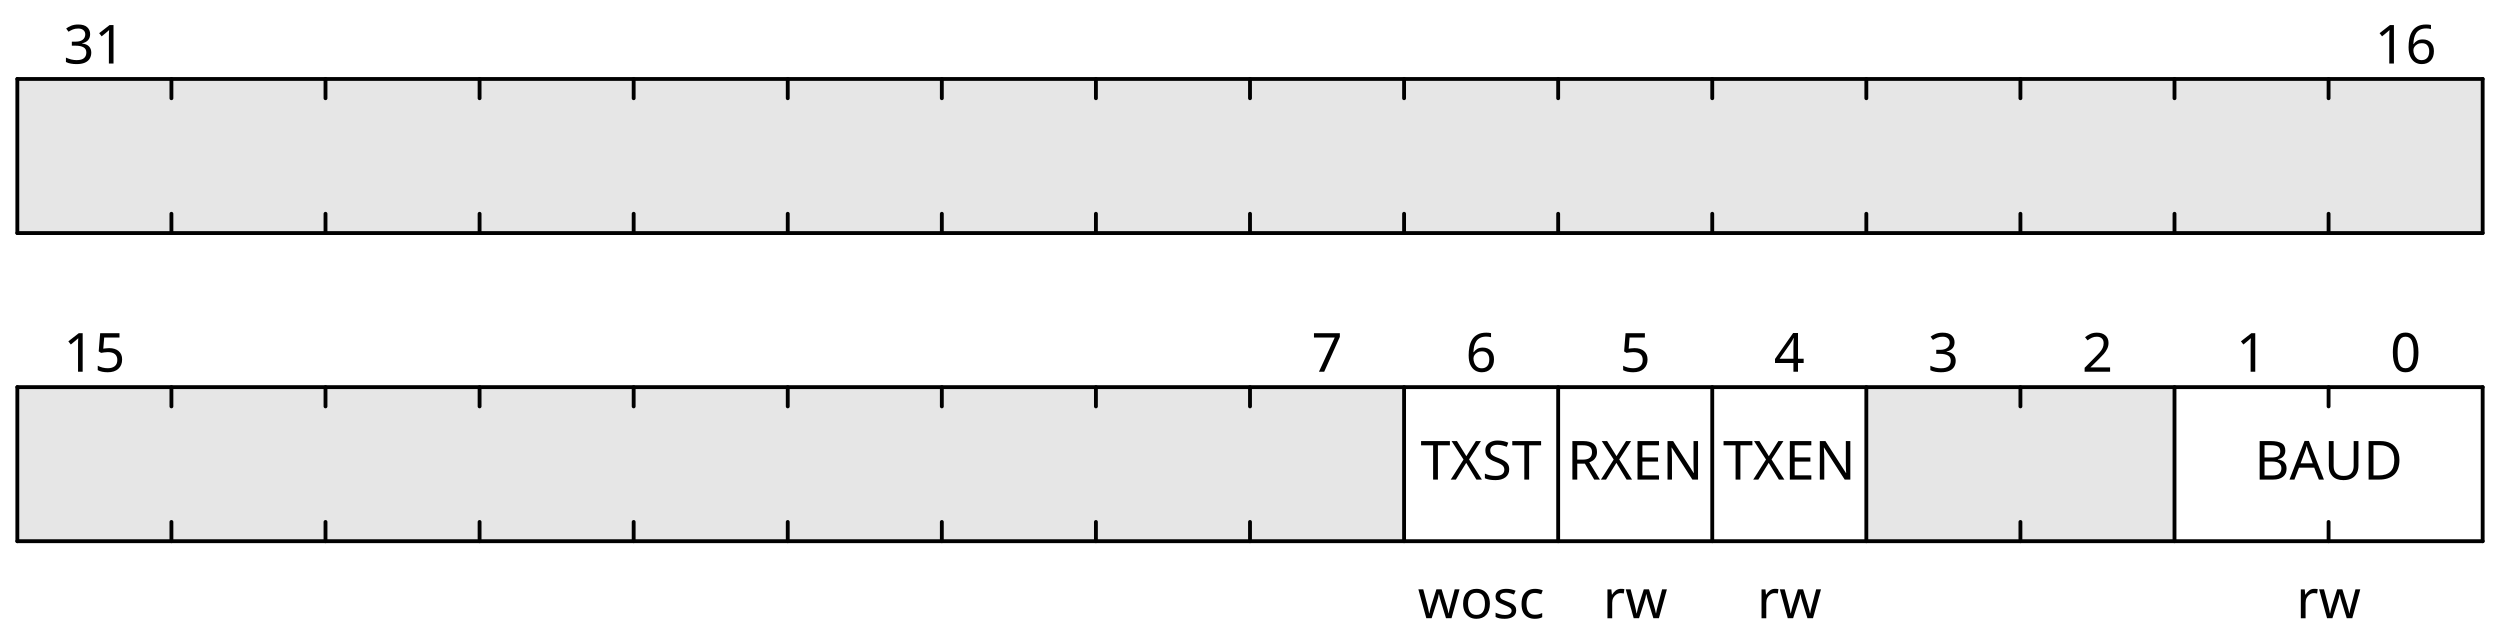
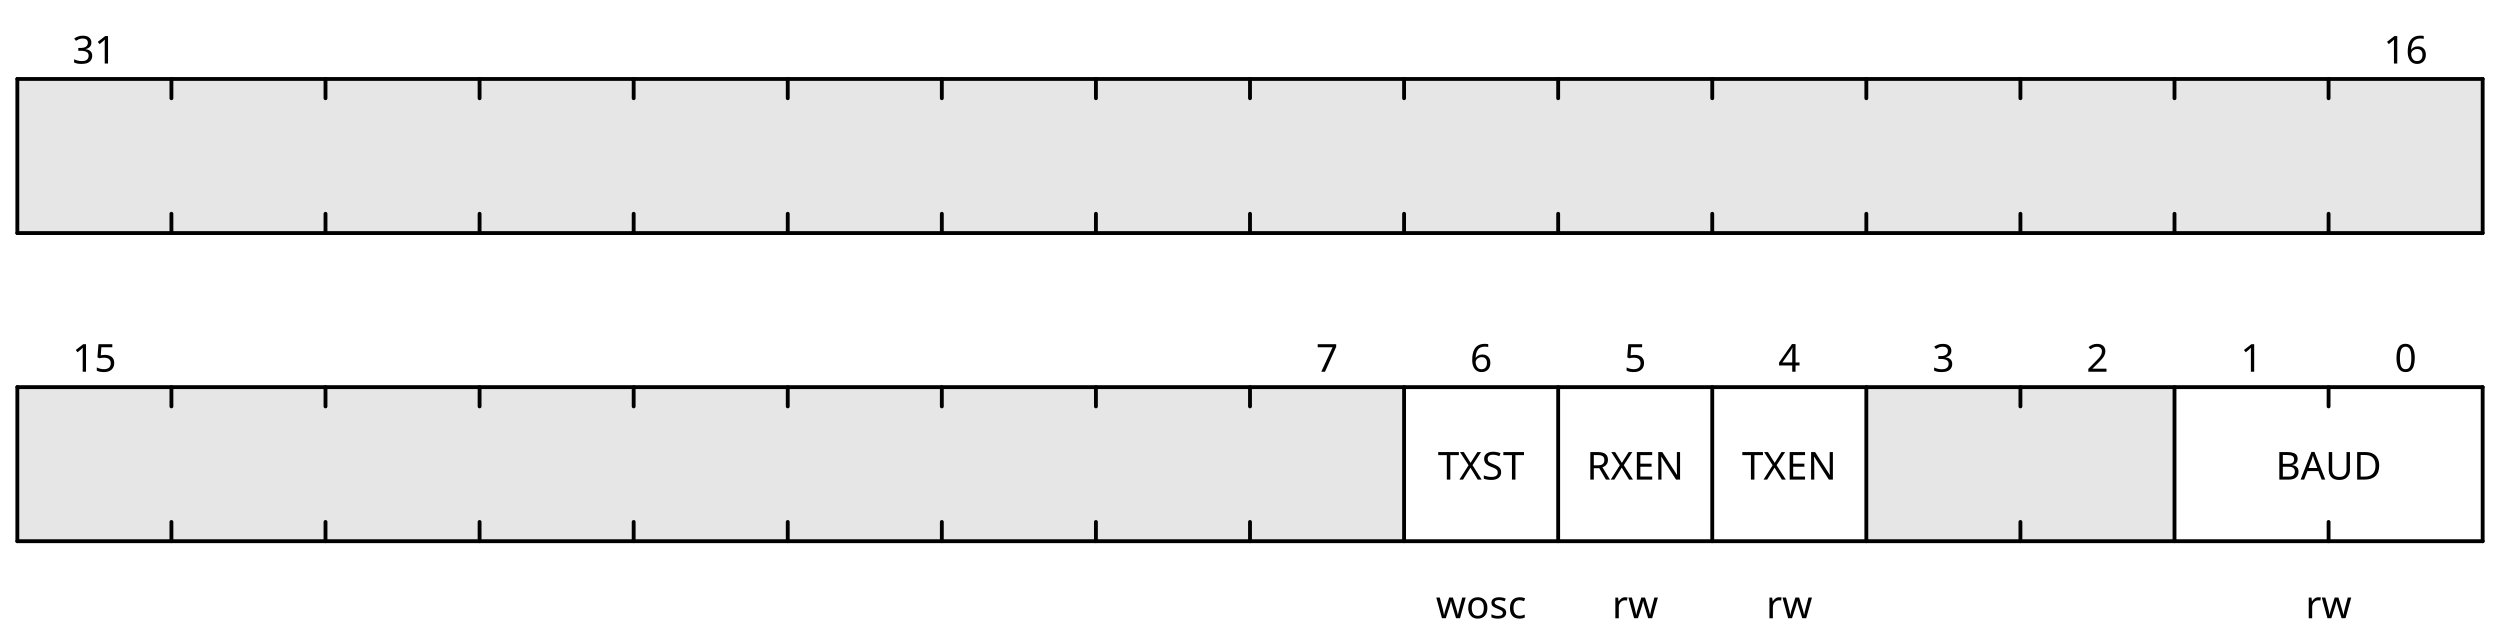
<svg xmlns="http://www.w3.org/2000/svg" baseProfile="full" height="165" id="svgcontent" version="1.1" viewBox="0 0 649 165" width="649">
  <defs />
-   <g font-family="sans-serif" font-size="14" font-weight="normal" text-anchor="middle" transform="translate(4.5,80.5)">
+   <g font-family="sans-serif" font-size="10" font-weight="normal" text-anchor="middle" transform="translate(4.5,80.5)">
    <g stroke="black" stroke-linecap="round" stroke-width="1" transform="translate(0,20.0)">
      <line x1="0" x2="640" y1="0" y2="0" />
      <line x1="0" x2="0" y1="0" y2="40.0" />
      <line x1="0" x2="640" y1="40.0" y2="40.0" />
      <line x1="640.0" x2="640.0" y1="0" y2="40.0" />
      <line x1="600.0" x2="600.0" y1="0" y2="5.0" />
      <line x1="600.0" x2="600.0" y1="35.0" y2="40.0" />
      <line x1="560.0" x2="560.0" y1="0" y2="40.0" />
      <line x1="520.0" x2="520.0" y1="0" y2="5.0" />
      <line x1="520.0" x2="520.0" y1="35.0" y2="40.0" />
      <line x1="480.0" x2="480.0" y1="0" y2="40.0" />
      <line x1="440.0" x2="440.0" y1="0" y2="40.0" />
      <line x1="400.0" x2="400.0" y1="0" y2="40.0" />
      <line x1="360.0" x2="360.0" y1="0" y2="40.0" />
      <line x1="320.0" x2="320.0" y1="0" y2="5.0" />
      <line x1="320.0" x2="320.0" y1="35.0" y2="40.0" />
      <line x1="280.0" x2="280.0" y1="0" y2="5.0" />
      <line x1="280.0" x2="280.0" y1="35.0" y2="40.0" />
      <line x1="240.0" x2="240.0" y1="0" y2="5.0" />
      <line x1="240.0" x2="240.0" y1="35.0" y2="40.0" />
      <line x1="200.0" x2="200.0" y1="0" y2="5.0" />
      <line x1="200.0" x2="200.0" y1="35.0" y2="40.0" />
      <line x1="160.0" x2="160.0" y1="0" y2="5.0" />
      <line x1="160.0" x2="160.0" y1="35.0" y2="40.0" />
      <line x1="120.0" x2="120.0" y1="0" y2="5.0" />
      <line x1="120.0" x2="120.0" y1="35.0" y2="40.0" />
      <line x1="80.0" x2="80.0" y1="0" y2="5.0" />
      <line x1="80.0" x2="80.0" y1="35.0" y2="40.0" />
      <line x1="40.0" x2="40.0" y1="0" y2="5.0" />
      <line x1="40.0" x2="40.0" y1="35.0" y2="40.0" />
    </g>
    <g text-anchor="middle">
      <g>
        <g transform="translate(0,20.0)">
          <rect height="40.0" style="fill-opacity:0.1" width="80.0" x="480.0" y="0" />
          <rect height="40.0" style="fill-opacity:0.1" width="360.0" x="0.0" y="0" />
        </g>
        <g transform="translate(20.0,16.0)">
          <text x="600.0">
            <tspan>0</tspan>
          </text>
          <text x="560.0">
            <tspan>1</tspan>
          </text>
          <text x="520.0">
            <tspan>2</tspan>
          </text>
          <text x="480.0">
            <tspan>3</tspan>
          </text>
          <text x="440.0">
            <tspan>4</tspan>
          </text>
          <text x="400.0">
            <tspan>5</tspan>
          </text>
          <text x="360.0">
            <tspan>6</tspan>
          </text>
          <text x="320.0">
            <tspan>7</tspan>
          </text>
          <text x="0.0">
            <tspan>15</tspan>
          </text>
        </g>
        <g transform="translate(20.0,44.0)">
          <text x="580.0">
            <tspan>BAUD</tspan>
          </text>
          <text x="440.0">
            <tspan>TXEN</tspan>
          </text>
          <text x="400.0">
            <tspan>RXEN</tspan>
          </text>
          <text x="360.0">
            <tspan>TXST</tspan>
          </text>
        </g>
        <g transform="translate(20.0,80)">
          <text x="580.0">
            <tspan>rw</tspan>
          </text>
          <text x="440.0">
            <tspan>rw</tspan>
          </text>
          <text x="400.0">
            <tspan>rw</tspan>
          </text>
          <text x="360.0">
            <tspan>wosc</tspan>
          </text>
        </g>
      </g>
    </g>
  </g>
-   <g font-family="sans-serif" font-size="14" font-weight="normal" text-anchor="middle" transform="translate(4.5,0.5)">
+   <g font-family="sans-serif" font-size="10" font-weight="normal" text-anchor="middle" transform="translate(4.5,0.5)">
    <g stroke="black" stroke-linecap="round" stroke-width="1" transform="translate(0,20.0)">
      <line x1="0" x2="640" y1="0" y2="0" />
      <line x1="0" x2="0" y1="0" y2="40.0" />
      <line x1="0" x2="640" y1="40.0" y2="40.0" />
      <line x1="640.0" x2="640.0" y1="0" y2="40.0" />
      <line x1="600.0" x2="600.0" y1="0" y2="5.0" />
      <line x1="600.0" x2="600.0" y1="35.0" y2="40.0" />
      <line x1="560.0" x2="560.0" y1="0" y2="5.0" />
      <line x1="560.0" x2="560.0" y1="35.0" y2="40.0" />
      <line x1="520.0" x2="520.0" y1="0" y2="5.0" />
      <line x1="520.0" x2="520.0" y1="35.0" y2="40.0" />
      <line x1="480.0" x2="480.0" y1="0" y2="5.0" />
      <line x1="480.0" x2="480.0" y1="35.0" y2="40.0" />
      <line x1="440.0" x2="440.0" y1="0" y2="5.0" />
      <line x1="440.0" x2="440.0" y1="35.0" y2="40.0" />
      <line x1="400.0" x2="400.0" y1="0" y2="5.0" />
      <line x1="400.0" x2="400.0" y1="35.0" y2="40.0" />
      <line x1="360.0" x2="360.0" y1="0" y2="5.0" />
      <line x1="360.0" x2="360.0" y1="35.0" y2="40.0" />
      <line x1="320.0" x2="320.0" y1="0" y2="5.0" />
      <line x1="320.0" x2="320.0" y1="35.0" y2="40.0" />
      <line x1="280.0" x2="280.0" y1="0" y2="5.0" />
      <line x1="280.0" x2="280.0" y1="35.0" y2="40.0" />
      <line x1="240.0" x2="240.0" y1="0" y2="5.0" />
      <line x1="240.0" x2="240.0" y1="35.0" y2="40.0" />
      <line x1="200.0" x2="200.0" y1="0" y2="5.0" />
      <line x1="200.0" x2="200.0" y1="35.0" y2="40.0" />
      <line x1="160.0" x2="160.0" y1="0" y2="5.0" />
      <line x1="160.0" x2="160.0" y1="35.0" y2="40.0" />
      <line x1="120.0" x2="120.0" y1="0" y2="5.0" />
      <line x1="120.0" x2="120.0" y1="35.0" y2="40.0" />
      <line x1="80.0" x2="80.0" y1="0" y2="5.0" />
      <line x1="80.0" x2="80.0" y1="35.0" y2="40.0" />
      <line x1="40.0" x2="40.0" y1="0" y2="5.0" />
      <line x1="40.0" x2="40.0" y1="35.0" y2="40.0" />
    </g>
    <g text-anchor="middle">
      <g>
        <g transform="translate(0,20.0)">
          <rect height="40.0" style="fill-opacity:0.1" width="640.0" x="0.0" y="0" />
        </g>
        <g transform="translate(20.0,16.0)">
          <text x="600.0">
            <tspan>16</tspan>
          </text>
          <text x="0.0">
            <tspan>31</tspan>
          </text>
        </g>
        <g transform="translate(20.0,44.0)" />
        <g transform="translate(20.0,80)" />
      </g>
    </g>
  </g>
</svg>
